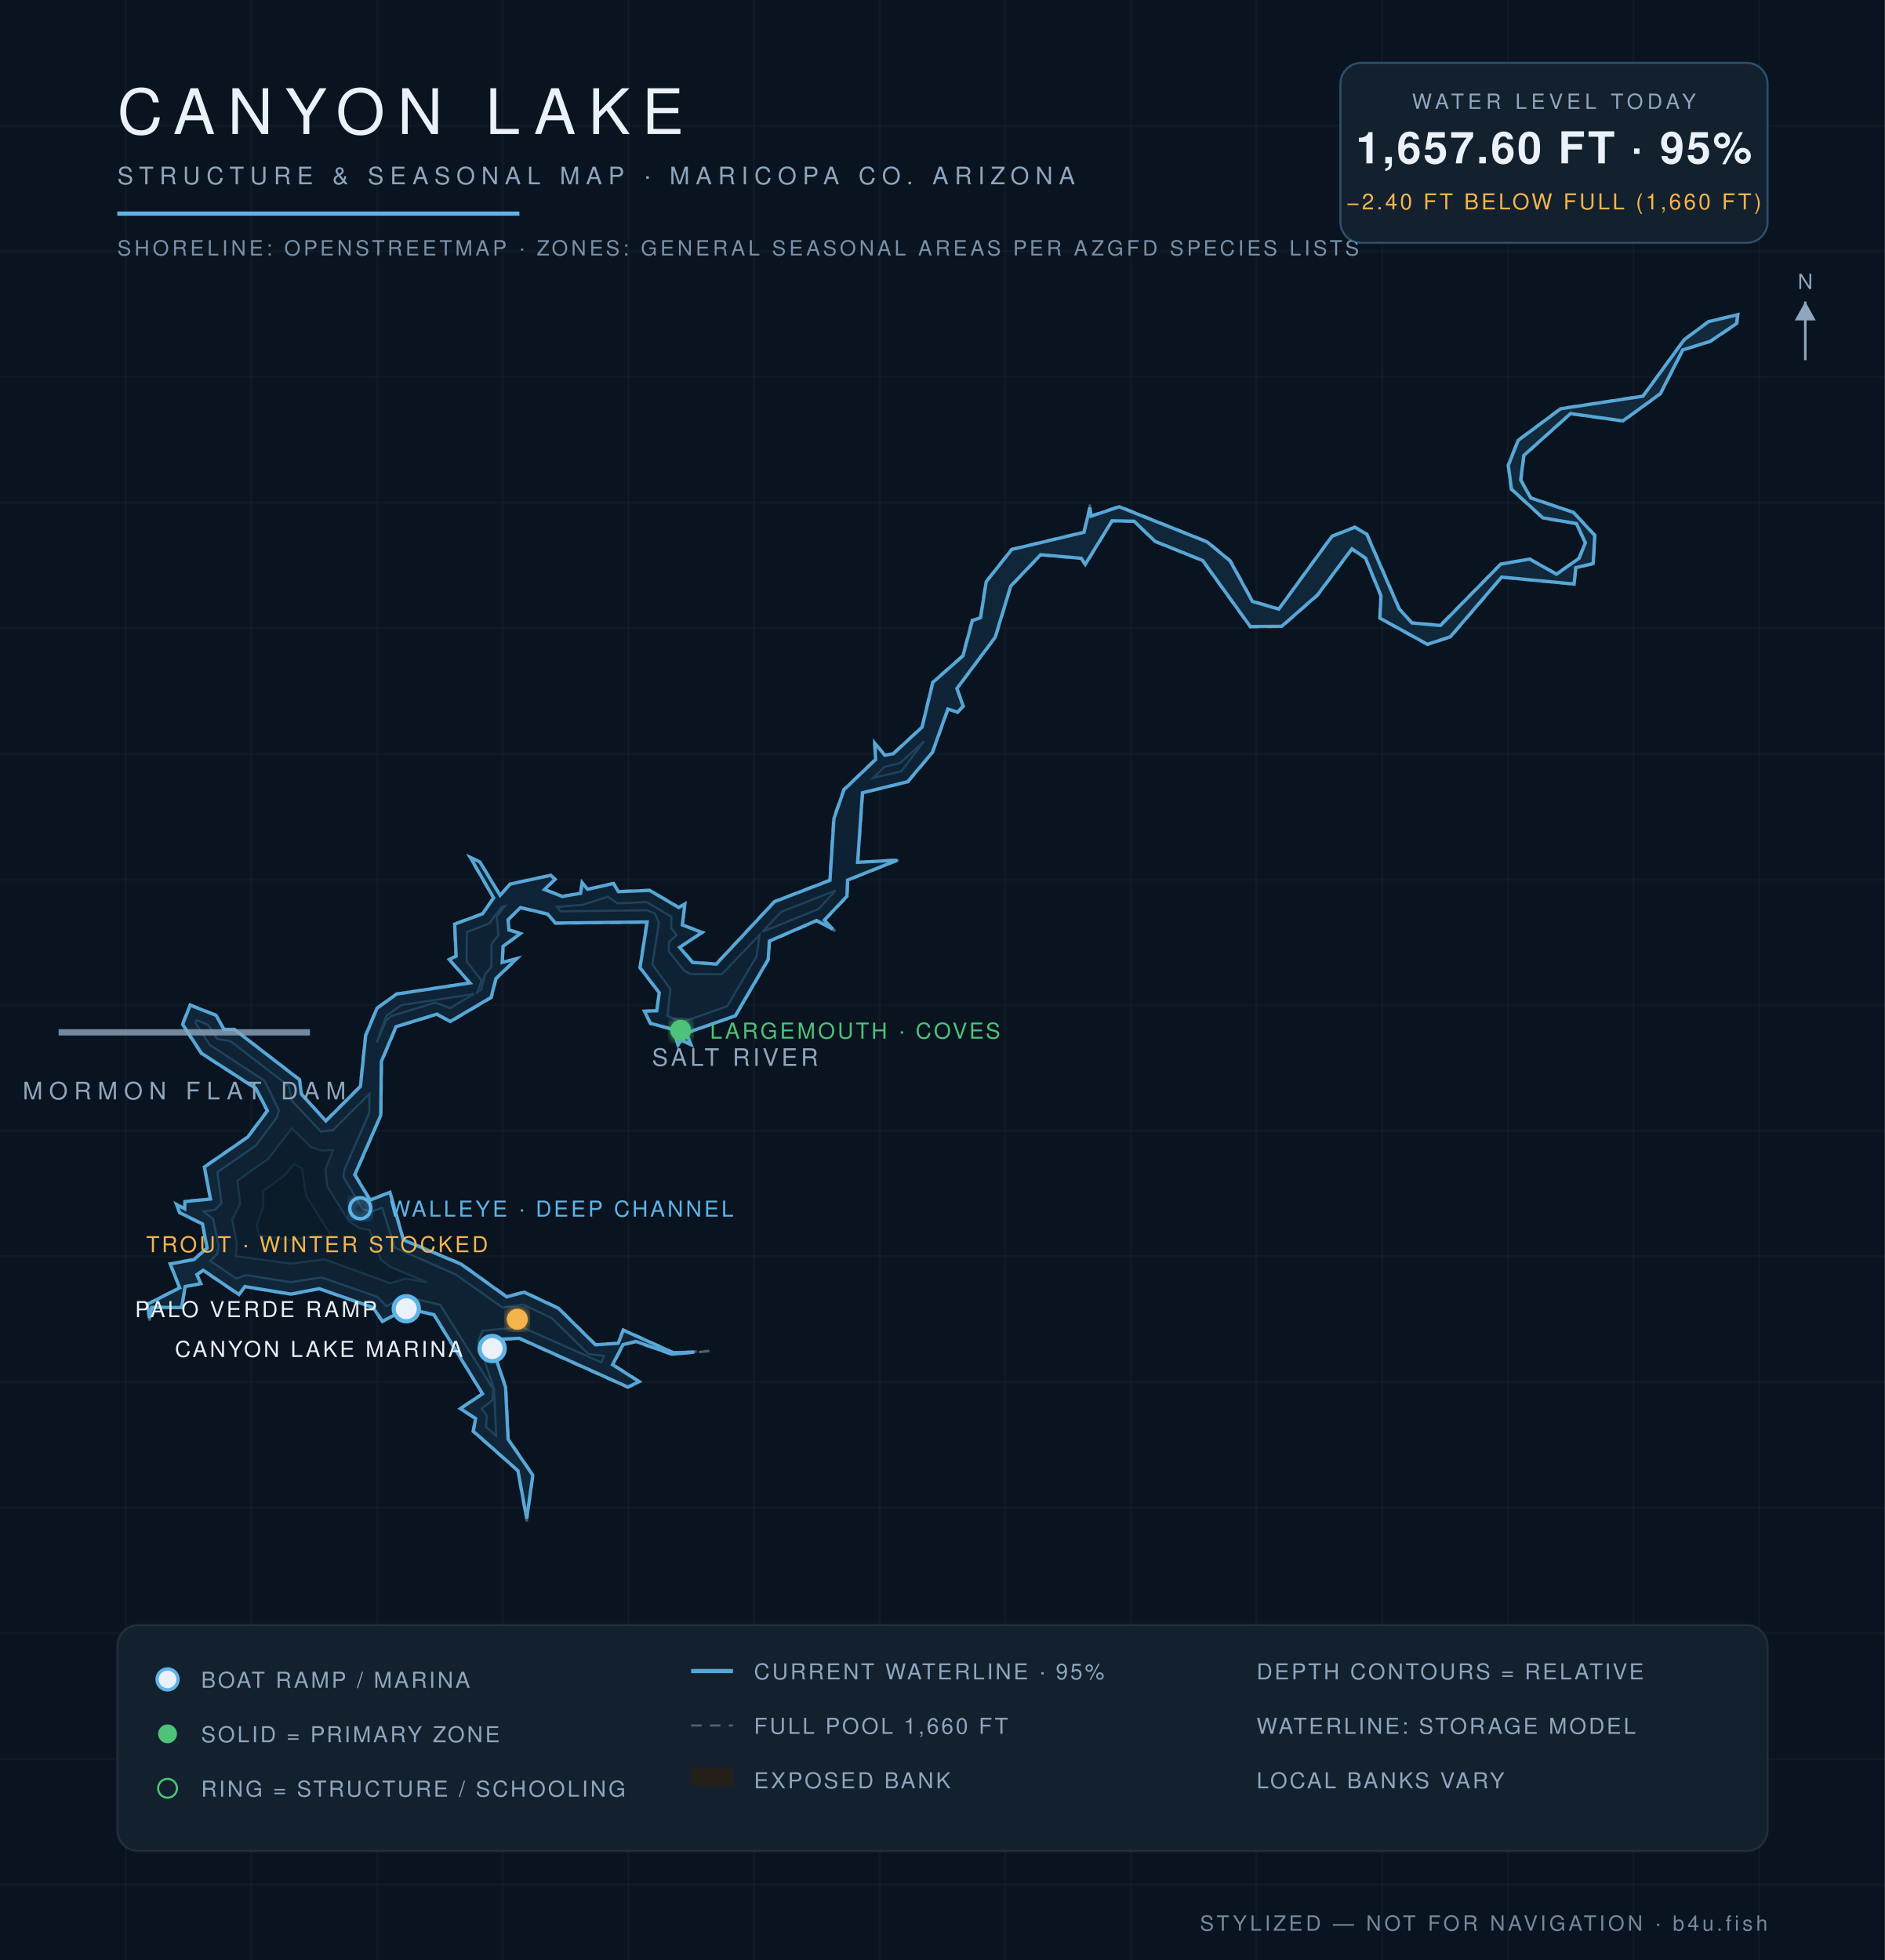
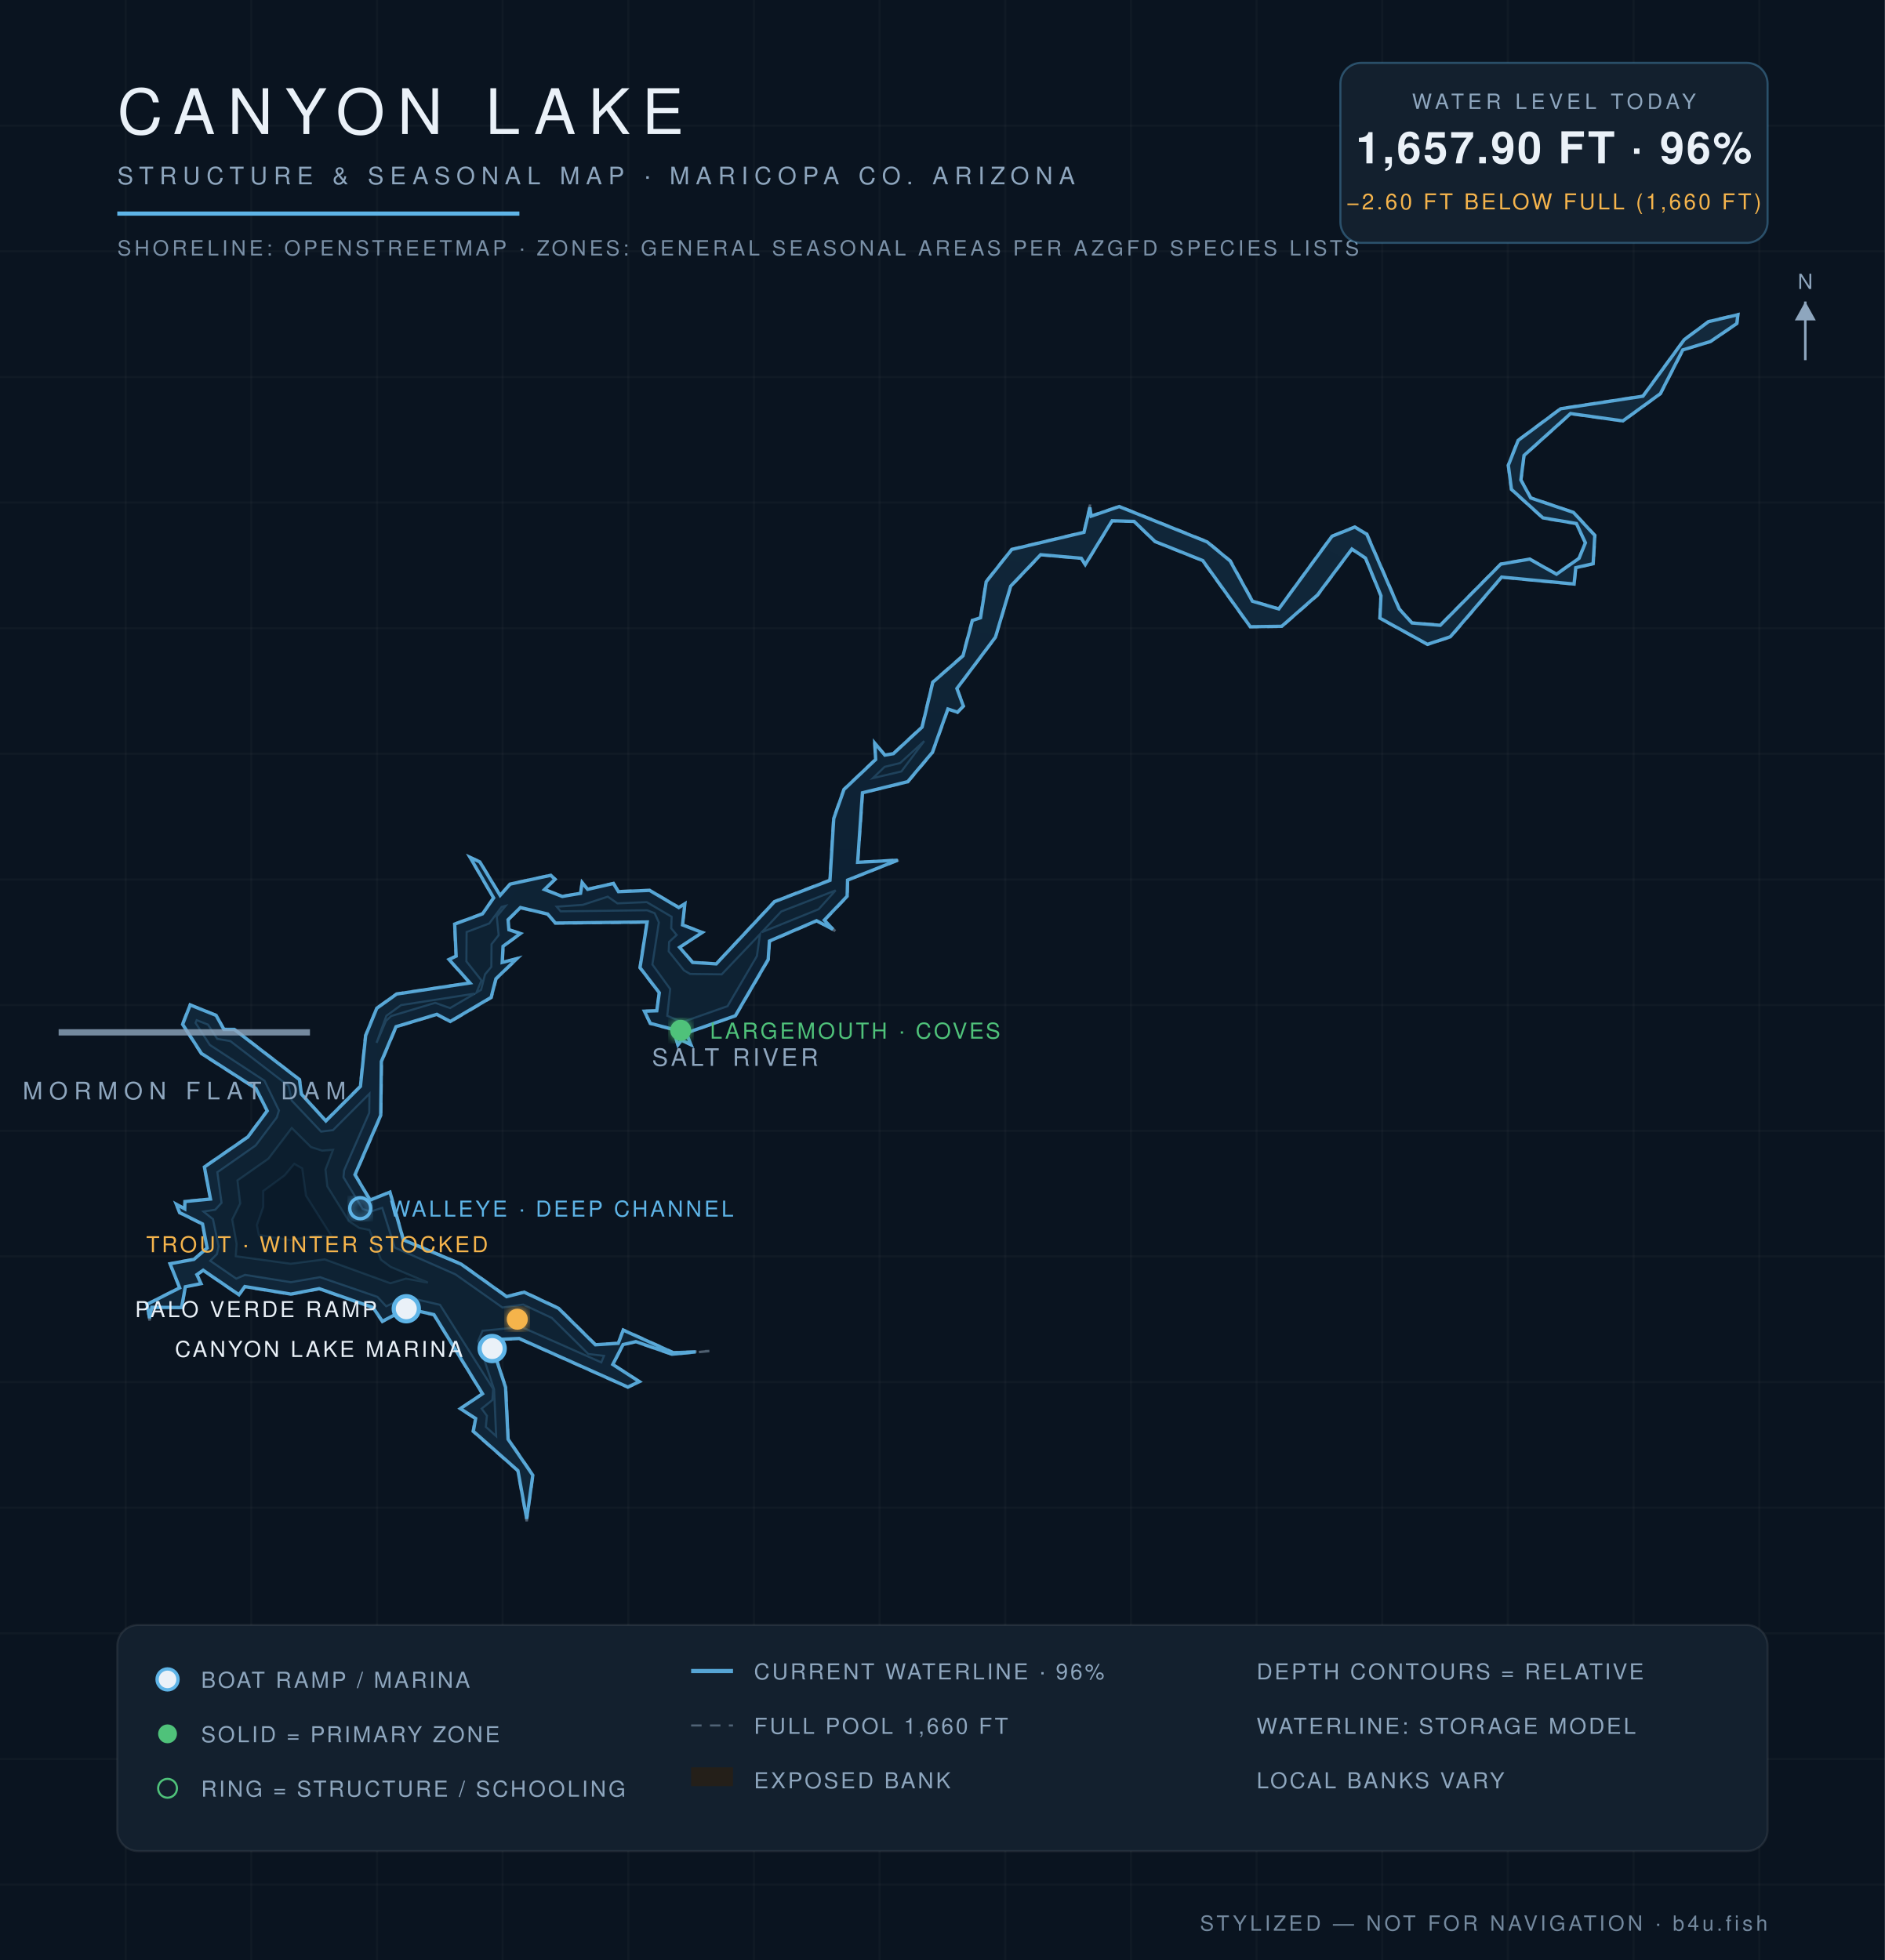
<svg xmlns="http://www.w3.org/2000/svg" viewBox="0 0 900 936" font-family="Helvetica,Arial,sans-serif">
  <defs>
    <radialGradient id="wg" cx="45%" cy="60%" r="80%">
      <stop offset="0%" stop-color="#0c1f31" />
      <stop offset="55%" stop-color="#102639" />
      <stop offset="100%" stop-color="#13293c" />
    </radialGradient>
    <filter id="glow">
      <feGaussianBlur stdDeviation="2.2" result="b" />
      <feMerge>
        <feMergeNode in="b" />
        <feMergeNode in="SourceGraphic" />
      </feMerge>
    </filter>
  </defs>
  <rect width="900" height="936" fill="#0a1420" />
  <g stroke="#ffffff" stroke-opacity="0.025">
    <line x1="60" y1="0" x2="60" y2="936" />
    <line x1="120" y1="0" x2="120" y2="936" />
    <line x1="180" y1="0" x2="180" y2="936" />
    <line x1="240" y1="0" x2="240" y2="936" />
    <line x1="300" y1="0" x2="300" y2="936" />
    <line x1="360" y1="0" x2="360" y2="936" />
    <line x1="420" y1="0" x2="420" y2="936" />
    <line x1="480" y1="0" x2="480" y2="936" />
    <line x1="540" y1="0" x2="540" y2="936" />
    <line x1="600" y1="0" x2="600" y2="936" />
    <line x1="660" y1="0" x2="660" y2="936" />
    <line x1="720" y1="0" x2="720" y2="936" />
    <line x1="780" y1="0" x2="780" y2="936" />
    <line x1="840" y1="0" x2="840" y2="936" />
    <line x1="0" y1="60" x2="900" y2="60" />
    <line x1="0" y1="120" x2="900" y2="120" />
    <line x1="0" y1="180" x2="900" y2="180" />
    <line x1="0" y1="240" x2="900" y2="240" />
    <line x1="0" y1="300" x2="900" y2="300" />
    <line x1="0" y1="360" x2="900" y2="360" />
    <line x1="0" y1="420" x2="900" y2="420" />
    <line x1="0" y1="480" x2="900" y2="480" />
    <line x1="0" y1="540" x2="900" y2="540" />
    <line x1="0" y1="600" x2="900" y2="600" />
    <line x1="0" y1="660" x2="900" y2="660" />
    <line x1="0" y1="720" x2="900" y2="720" />
    <line x1="0" y1="780" x2="900" y2="780" />
    <line x1="0" y1="840" x2="900" y2="840" />
    <line x1="0" y1="900" x2="900" y2="900" />
  </g>
  <path d="M 338.7,645.2 L 320.8,646.9 L 303.6,640.9 L 297.6,642.3 L 292.8,651.6 L 305.7,659.9 L 299.8,662.6 L 247.9,639.4 L 234.0,640.0 L 241.6,662.4 L 242.8,687.2 L 254.6,704.4 L 251.5,726.5 L 247.1,702.4 L 225.7,683.6 L 226.9,677.5 L 219.4,672.7 L 230.2,665.6 L 207.1,628.0 L 194.2,625.1 L 182.5,631.3 L 178.0,624.6 L 152.4,615.6 L 138.9,618.2 L 116.9,614.6 L 114.2,618.6 L 97.0,606.8 L 94.2,608.7 L 96.3,613.1 L 88.6,614.5 L 86.9,624.6 L 72.6,624.5 L 71.4,630.6 L 70.0,622.8 L 85.6,614.9 L 81.0,603.4 L 92.5,601.2 L 98.7,596.0 L 96.5,584.7 L 85.6,579.2 L 83.8,574.6 L 88.2,577.1 L 88.1,573.6 L 100.4,572.5 L 97.4,557.2 L 118.1,542.9 L 127.4,530.4 L 122.1,520.0 L 96.0,503.2 L 86.9,489.2 L 90.7,479.7 L 103.4,484.8 L 107.0,491.4 L 111.9,491.4 L 143.2,515.5 L 144.1,522.4 L 155.5,535.1 L 171.9,518.7 L 174.4,494.5 L 179.8,481.4 L 189.3,474.5 L 224.2,469.3 L 214.1,458.2 L 217.6,456.6 L 216.9,441.2 L 230.3,436.2 L 235.5,428.8 L 224.0,409.0 L 229.2,411.4 L 238.8,427.4 L 243.5,422.0 L 263.1,417.8 L 265.3,419.9 L 260.2,424.7 L 268.6,427.9 L 277.1,426.5 L 277.8,421.1 L 280.6,424.5 L 293.0,421.7 L 295.4,425.6 L 310.2,425.0 L 324.2,433.2 L 327.2,431.2 L 326.0,441.6 L 335.7,445.2 L 324.7,452.3 L 330.8,459.4 L 341.9,460.2 L 369.7,430.4 L 396.1,420.2 L 397.9,390.8 L 402.8,376.9 L 417.9,362.6 L 417.4,354.3 L 422.6,360.5 L 426.5,359.7 L 440.1,347.1 L 445.2,325.7 L 459.6,313.0 L 464.1,296.1 L 468.0,295.0 L 470.7,277.7 L 483.0,262.2 L 517.5,254.0 L 520.5,241.0 L 520.9,246.3 L 534.4,241.7 L 576.6,258.6 L 587.6,267.7 L 598.2,287.0 L 610.6,290.6 L 635.8,256.0 L 646.9,251.5 L 652.8,254.9 L 668.3,290.7 L 674.2,297.3 L 687.7,298.4 L 716.5,269.2 L 730.4,266.8 L 743.2,274.0 L 753.8,266.5 L 756.8,259.2 L 752.6,250.2 L 736.6,247.5 L 721.5,233.8 L 720.0,222.2 L 724.7,210.2 L 745.1,195.0 L 784.4,189.0 L 804.1,162.1 L 815.7,153.4 L 830.0,150.0 L 829.5,154.6 L 816.7,163.2 L 803.7,167.2 L 792.9,188.1 L 774.9,201.2 L 749.9,197.7 L 727.8,217.6 L 726.4,229.2 L 731.0,237.6 L 751.4,244.6 L 761.7,255.6 L 760.9,269.3 L 752.5,271.3 L 751.8,279.1 L 717.1,275.8 L 692.7,304.3 L 681.6,307.9 L 658.7,295.3 L 659.2,284.6 L 651.9,266.7 L 645.5,262.4 L 629.3,284.3 L 612.1,299.3 L 596.9,299.5 L 574.1,267.8 L 551.4,258.7 L 541.4,249.1 L 531.0,248.9 L 518.2,270.0 L 516.3,266.8 L 497.0,265.1 L 482.7,280.1 L 475.4,304.4 L 457.1,328.8 L 460.2,337.2 L 457.2,340.4 L 452.8,338.7 L 445.4,359.4 L 433.6,373.5 L 412.0,378.6 L 409.7,411.7 L 429.8,410.5 L 404.9,420.4 L 404.7,428.1 L 393.8,439.5 L 398.8,444.6 L 390.0,439.9 L 367.5,449.6 L 367.0,458.3 L 351.3,485.2 L 327.8,493.5 L 330.3,499.3 L 325.4,496.9 L 323.7,499.5 L 321.3,491.8 L 310.4,488.9 L 307.4,482.7 L 313.5,482.6 L 314.6,474.1 L 305.4,462.2 L 308.8,440.5 L 265.1,441.0 L 261.4,436.7 L 248.5,433.7 L 242.8,439.2 L 243.2,443.9 L 248.9,445.7 L 240.4,452.0 L 240.0,459.6 L 247.6,457.4 L 237.0,467.5 L 234.7,476.5 L 215.0,488.1 L 208.6,484.6 L 189.3,490.4 L 182.3,507.0 L 182.0,532.6 L 169.7,561.0 L 176.8,572.9 L 186.3,569.1 L 192.8,592.0 L 220.3,603.5 L 242.0,619.1 L 250.3,616.8 L 266.8,624.6 L 284.4,642.0 L 295.1,641.3 L 297.5,634.9 L 321.6,645.8 L 338.7,645.2 Z" fill="#241f19" fill-opacity="0.9" stroke="#8ea6be" stroke-opacity="0.5" stroke-width="1.2" stroke-dasharray="5 4" />
-   <path d="M 331.5,645.7 L 320.9,646.7 L 303.6,640.6 L 297.5,642.1 L 292.5,651.7 L 305.2,659.8 L 299.8,662.4 L 248.0,639.1 L 233.8,639.8 L 241.4,662.5 L 242.6,687.3 L 254.4,704.5 L 251.5,725.1 L 247.3,702.3 L 226.0,683.5 L 227.1,677.4 L 219.8,672.7 L 230.4,665.6 L 207.2,627.8 L 194.2,624.9 L 182.6,631.0 L 178.1,624.4 L 152.4,615.4 L 138.9,618.0 L 116.9,614.4 L 114.1,618.2 L 97.0,606.6 L 94.0,608.7 L 95.9,613.0 L 88.4,614.4 L 86.7,624.4 L 72.5,624.3 L 71.4,629.4 L 70.3,622.9 L 85.8,615.0 L 81.3,603.6 L 92.6,601.5 L 98.9,596.0 L 96.7,584.5 L 85.8,579.1 L 84.3,575.2 L 88.2,577.3 L 88.3,573.8 L 100.5,572.6 L 97.6,557.3 L 118.3,543.0 L 127.7,530.5 L 122.2,519.8 L 96.2,503.0 L 87.2,489.2 L 90.8,480.0 L 103.2,484.9 L 106.9,491.6 L 111.9,491.6 L 143.0,515.6 L 143.9,522.5 L 155.6,535.3 L 172.1,518.8 L 174.6,494.5 L 180.0,481.5 L 189.4,474.7 L 224.4,469.4 L 214.5,458.2 L 217.8,456.6 L 217.1,441.3 L 230.4,436.4 L 235.7,428.8 L 224.6,409.5 L 229.1,411.6 L 238.8,427.6 L 243.6,422.2 L 263.0,418.0 L 265.0,419.9 L 260.0,424.8 L 268.5,428.1 L 277.2,426.6 L 278.0,421.6 L 280.6,424.7 L 292.9,421.9 L 295.3,425.8 L 310.2,425.2 L 324.1,433.4 L 327.0,431.7 L 325.8,441.7 L 335.2,445.3 L 324.5,452.4 L 330.7,459.6 L 342.0,460.4 L 369.8,430.6 L 396.3,420.4 L 398.2,390.9 L 403.0,377.1 L 418.1,362.7 L 417.7,354.9 L 422.5,360.7 L 426.6,359.9 L 440.3,347.2 L 445.4,325.9 L 459.8,313.2 L 464.3,296.3 L 468.2,295.0 L 470.9,277.8 L 483.1,262.4 L 517.6,254.2 L 520.4,242.4 L 521.0,246.5 L 534.4,242.0 L 576.4,258.8 L 587.4,267.9 L 598.0,287.2 L 610.6,290.9 L 636.0,256.1 L 646.9,251.8 L 652.6,255.1 L 668.1,290.8 L 674.2,297.5 L 687.8,298.7 L 716.6,269.4 L 730.4,267.0 L 743.2,274.2 L 754.0,266.6 L 757.0,259.2 L 752.7,250.0 L 736.7,247.3 L 721.7,233.6 L 720.2,222.2 L 724.9,210.3 L 745.2,195.2 L 784.5,189.2 L 804.2,162.2 L 815.8,153.6 L 829.7,150.3 L 829.2,154.5 L 816.6,163.0 L 803.5,167.1 L 792.8,188.0 L 774.9,201.0 L 749.9,197.5 L 727.6,217.5 L 726.1,229.2 L 730.9,237.8 L 751.3,244.7 L 761.5,255.7 L 760.7,269.1 L 752.4,271.1 L 751.6,278.9 L 717.0,275.6 L 692.5,304.1 L 681.6,307.7 L 658.9,295.2 L 659.4,284.5 L 652.0,266.5 L 645.5,262.1 L 629.1,284.1 L 612.0,299.1 L 597.0,299.2 L 574.3,267.7 L 551.5,258.5 L 541.5,248.9 L 531.0,248.7 L 518.2,269.5 L 516.3,266.6 L 496.9,264.9 L 482.6,279.9 L 475.2,304.3 L 456.9,328.8 L 459.9,337.2 L 457.2,340.1 L 452.6,338.6 L 445.2,359.3 L 433.4,373.3 L 411.8,378.6 L 409.5,411.8 L 428.4,410.8 L 404.7,420.3 L 404.4,428.0 L 393.6,439.4 L 397.6,443.7 L 389.9,439.6 L 367.4,449.4 L 366.8,458.2 L 351.1,485.1 L 327.7,493.3 L 329.9,498.8 L 325.3,496.7 L 323.8,499.0 L 321.5,491.6 L 310.6,488.7 L 307.7,482.9 L 313.6,482.7 L 314.8,474.1 L 305.6,462.1 L 309.0,440.3 L 265.2,440.8 L 261.5,436.5 L 248.5,433.4 L 242.6,439.2 L 243.0,444.1 L 248.5,445.8 L 240.2,451.9 L 239.8,459.6 L 246.7,457.8 L 236.8,467.3 L 234.5,476.3 L 215.0,487.8 L 208.6,484.3 L 189.1,490.3 L 182.1,506.9 L 181.8,532.6 L 169.4,561.0 L 176.7,573.1 L 186.2,569.4 L 192.6,592.1 L 220.2,603.7 L 241.9,619.3 L 250.3,617.1 L 266.7,624.8 L 284.3,642.2 L 295.2,641.5 L 297.6,635.2 L 321.5,646.0 L 331.5,645.7 Z" fill="url(#wg)" stroke="#5eb4e7" stroke-opacity="0.9" stroke-width="1.6" />
-   <path d="M 100.4,602.1 L 103.7,598.9 L 104.4,595.2 L 101.8,582.2 L 97.3,578.6 L 102.8,577.7 L 105.8,574.5 L 103.8,559.8 L 122.2,547.0 L 132.2,533.7 L 133.2,530.3 L 126.3,516.1 L 100.2,499.0 L 93.4,488.5 L 93.9,487.2 L 99.3,489.4 L 103.6,496.1 L 110.0,497.2 L 137.8,518.6 L 139.3,525.6 L 153.2,540.4 L 159.0,539.7 L 176.4,522.4 L 176.3,531.4 L 164.3,558.9 L 164.0,562.2 L 173.2,577.4 L 177.0,578.7 L 182.5,576.8 L 188.5,595.8 L 217.5,608.6 L 239.9,624.4 L 249.8,623.0 L 263.4,629.4 L 280.9,646.6 L 288.4,647.5 L 287.1,650.6 L 249.0,633.7 L 230.4,635.5 L 228.3,640.5 L 235.9,663.5 L 236.9,685.7 L 232.1,681.4 L 232.5,676.1 L 230.0,672.7 L 235.1,668.7 L 235.5,663.3 L 210.2,623.1 L 194.0,619.3 L 184.4,623.7 L 180.2,619.3 L 153.4,610.0 L 138.9,612.3 L 117.5,608.9 L 112.8,610.6 L 100.4,602.1 Z" fill="#0e2233" stroke="#5eb4e7" stroke-opacity="0.22" stroke-width="1" />
-   <path d="M 179.9,497.9 L 184.5,485.1 L 191.6,480.0 L 226.3,474.7 L 214.9,481.4 L 207.8,478.8 L 186.8,485.2 L 184.3,487.4 L 179.9,497.9 Z" fill="#0e2233" stroke="#5eb4e7" stroke-opacity="0.22" stroke-width="1" />
-   <path d="M 227.9,473.8 L 229.9,468.2 L 222.8,459.1 L 222.9,445.1 L 233.6,441.0 L 239.5,433.1 L 241.2,432.6 L 237.2,437.7 L 238.0,446.6 L 234.7,450.8 L 234.6,461.7 L 231.6,465.3 L 229.7,472.7 L 227.9,473.8 Z" fill="#0e2233" stroke="#5eb4e7" stroke-opacity="0.22" stroke-width="1" />
-   <path d="M 265.9,433.1 L 278.3,432.1 L 290.2,428.2 L 294.8,431.4 L 308.8,430.8 L 320.6,437.8 L 320.5,443.3 L 323.1,446.5 L 319.5,449.8 L 319.3,454.3 L 326.6,463.4 L 329.5,465.1 L 344.6,465.3 L 362.7,446.4 L 361.3,456.6 L 347.3,480.5 L 325.8,488.1 L 318.7,485.1 L 320.1,472.3 L 311.5,460.6 L 314.6,440.5 L 312.6,436.1 L 309.0,434.7 L 267.7,435.2 L 265.9,433.1 Z" fill="#0e2233" stroke="#5eb4e7" stroke-opacity="0.22" stroke-width="1" />
-   <path d="M 364.0,445.0 L 373.0,435.4 L 398.9,425.3 L 390.9,434.1 L 364.0,445.0 Z" fill="#0e2233" stroke="#5eb4e7" stroke-opacity="0.22" stroke-width="1" />
-   <path d="M 416.9,371.5 L 422.4,366.2 L 429.8,364.4 L 441.2,354.0 L 430.4,368.3 L 416.9,371.5 Z" fill="#0e2233" stroke="#5eb4e7" stroke-opacity="0.22" stroke-width="1" />
-   <path d="M 112.6,599.9 L 113.1,594.0 L 110.9,582.5 L 114.7,574.7 L 113.4,563.8 L 128.2,553.3 L 139.3,538.8 L 148.5,547.8 L 153.8,549.5 L 159.0,549.2 L 155.4,558.5 L 156.3,566.7 L 166.6,583.2 L 171.5,586.4 L 176.4,587.4 L 181.9,601.6 L 186.5,605.1 L 204.0,612.4 L 193.8,610.6 L 186.4,612.8 L 155.0,601.4 L 138.8,603.4 L 112.6,599.9 Z" fill="#0c1e2e" stroke="#5eb4e7" stroke-opacity="0.15" stroke-width="1" />
-   <path d="M 123.6,589.7 L 122.7,585.0 L 125.7,576.4 L 125.7,568.8 L 135.9,561.3 L 140.5,555.8 L 144.2,558.1 L 146.1,571.0 L 158.5,590.8 L 151.6,590.0 L 138.6,592.2 L 123.6,589.7 Z" fill="#0a1a29" stroke="#5eb4e7" stroke-opacity="0.1" stroke-width="1" />
+   <path d="M 332.2,645.6 L 320.9,646.7 L 303.6,640.7 L 297.5,642.1 L 292.6,651.6 L 305.3,659.8 L 299.8,662.4 L 247.9,639.2 L 233.9,639.8 L 241.4,662.5 L 242.6,687.3 L 254.4,704.5 L 251.5,725.3 L 247.3,702.3 L 226.0,683.5 L 227.1,677.4 L 219.8,672.7 L 230.4,665.6 L 207.2,627.8 L 194.2,624.9 L 182.6,631.0 L 178.1,624.4 L 152.4,615.4 L 138.9,618.0 L 116.9,614.4 L 114.1,618.3 L 97.0,606.6 L 94.0,608.7 L 96.0,613.0 L 88.5,614.5 L 86.7,624.4 L 72.5,624.3 L 71.4,629.5 L 70.2,622.9 L 85.8,615.0 L 81.2,603.5 L 92.6,601.4 L 98.9,596.0 L 96.7,584.5 L 85.8,579.1 L 84.2,575.1 L 88.2,577.3 L 88.3,573.8 L 100.5,572.6 L 97.6,557.3 L 118.3,543.0 L 127.6,530.5 L 122.2,519.8 L 96.2,503.1 L 87.2,489.2 L 90.8,479.9 L 103.2,484.9 L 106.9,491.6 L 111.9,491.6 L 143.0,515.6 L 143.9,522.5 L 155.6,535.3 L 172.1,518.8 L 174.6,494.5 L 179.9,481.5 L 189.4,474.7 L 224.4,469.4 L 214.4,458.2 L 217.8,456.6 L 217.1,441.3 L 230.4,436.4 L 235.7,428.8 L 224.5,409.5 L 229.1,411.6 L 238.8,427.6 L 243.6,422.2 L 263.0,418.0 L 265.0,419.9 L 260.0,424.8 L 268.5,428.1 L 277.2,426.6 L 278.0,421.5 L 280.6,424.7 L 292.9,421.9 L 295.3,425.8 L 310.2,425.2 L 324.1,433.4 L 327.0,431.6 L 325.9,441.7 L 335.3,445.3 L 324.5,452.4 L 330.7,459.6 L 342.0,460.3 L 369.8,430.6 L 396.3,420.4 L 398.1,390.9 L 403.0,377.0 L 418.1,362.7 L 417.7,354.9 L 422.5,360.6 L 426.6,359.9 L 440.3,347.2 L 445.4,325.8 L 459.8,313.2 L 464.3,296.3 L 468.2,295.0 L 470.9,277.8 L 483.1,262.4 L 517.6,254.2 L 520.4,242.3 L 521.0,246.5 L 534.4,241.9 L 576.4,258.8 L 587.4,267.9 L 598.0,287.1 L 610.6,290.8 L 636.0,256.1 L 646.9,251.7 L 652.6,255.1 L 668.1,290.8 L 674.2,297.5 L 687.7,298.6 L 716.6,269.4 L 730.4,267.0 L 743.2,274.2 L 754.0,266.6 L 757.0,259.2 L 752.7,250.0 L 736.7,247.3 L 721.7,233.7 L 720.2,222.2 L 724.9,210.3 L 745.2,195.2 L 784.5,189.2 L 804.2,162.2 L 815.8,153.6 L 829.8,150.3 L 829.3,154.5 L 816.7,163.1 L 803.5,167.1 L 792.8,188.0 L 774.9,201.0 L 749.9,197.5 L 727.7,217.5 L 726.2,229.2 L 730.9,237.8 L 751.3,244.7 L 761.5,255.7 L 760.7,269.2 L 752.4,271.1 L 751.6,278.9 L 717.0,275.6 L 692.5,304.1 L 681.6,307.7 L 658.9,295.2 L 659.4,284.5 L 652.0,266.5 L 645.5,262.2 L 629.1,284.1 L 612.0,299.1 L 597.0,299.3 L 574.3,267.7 L 551.5,258.6 L 541.5,249.0 L 531.0,248.7 L 518.2,269.6 L 516.3,266.6 L 496.9,264.9 L 482.6,279.9 L 475.3,304.3 L 456.9,328.8 L 460.0,337.2 L 457.2,340.1 L 452.6,338.6 L 445.2,359.3 L 433.4,373.3 L 411.8,378.6 L 409.5,411.8 L 428.6,410.8 L 404.7,420.3 L 404.5,428.0 L 393.6,439.4 L 397.7,443.8 L 389.9,439.7 L 367.4,449.4 L 366.8,458.2 L 351.1,485.1 L 327.7,493.3 L 329.9,498.9 L 325.4,496.7 L 323.7,499.0 L 321.5,491.6 L 310.5,488.7 L 307.7,482.9 L 313.6,482.7 L 314.8,474.1 L 305.6,462.1 L 309.0,440.3 L 265.2,440.8 L 261.5,436.5 L 248.5,433.4 L 242.6,439.2 L 243.0,444.0 L 248.5,445.8 L 240.2,451.9 L 239.8,459.6 L 246.8,457.8 L 236.8,467.4 L 234.5,476.3 L 215.0,487.8 L 208.6,484.4 L 189.1,490.3 L 182.1,506.9 L 181.8,532.6 L 169.5,561.0 L 176.7,573.1 L 186.2,569.3 L 192.6,592.1 L 220.2,603.7 L 241.9,619.2 L 250.3,617.1 L 266.7,624.8 L 284.3,642.2 L 295.2,641.5 L 297.6,635.2 L 321.5,646.0 L 332.2,645.6 Z" fill="url(#wg)" stroke="#5eb4e7" stroke-opacity="0.9" stroke-width="1.6" />
+   <path d="M 100.4,602.1 L 103.6,598.9 L 104.4,595.2 L 101.7,582.2 L 97.2,578.6 L 102.8,577.7 L 105.8,574.4 L 103.8,559.8 L 122.1,547.0 L 132.2,533.6 L 133.2,530.3 L 126.3,516.1 L 100.2,499.0 L 93.4,488.5 L 93.9,487.2 L 99.3,489.3 L 103.7,496.1 L 110.0,497.2 L 137.8,518.6 L 139.3,525.6 L 153.3,540.4 L 159.0,539.7 L 176.4,522.3 L 176.3,531.4 L 164.3,558.9 L 164.0,562.2 L 173.2,577.4 L 177.0,578.6 L 182.5,576.8 L 188.5,595.8 L 217.5,608.6 L 239.9,624.4 L 249.8,623.0 L 263.5,629.4 L 280.9,646.6 L 288.4,647.5 L 287.1,650.6 L 249.0,633.7 L 230.4,635.5 L 228.3,640.5 L 235.9,663.5 L 236.9,685.8 L 232.0,681.4 L 232.5,676.1 L 230.0,672.7 L 235.1,668.6 L 235.5,663.3 L 210.1,623.1 L 194.0,619.4 L 184.4,623.8 L 180.2,619.3 L 152.8,609.9 L 138.9,612.3 L 117.0,608.8 L 112.8,610.6 L 100.4,602.1 Z" fill="#0e2233" stroke="#5eb4e7" stroke-opacity="0.22" stroke-width="1" />
+   <path d="M 179.8,498.0 L 184.5,485.1 L 191.5,480.0 L 226.7,474.5 L 214.9,481.4 L 207.8,478.9 L 186.8,485.2 L 184.3,487.5 L 179.8,498.0 Z" fill="#0e2233" stroke="#5eb4e7" stroke-opacity="0.22" stroke-width="1" />
+   <path d="M 227.5,474.0 L 229.9,468.2 L 222.7,459.1 L 222.8,445.1 L 233.6,441.0 L 239.5,433.1 L 241.4,432.6 L 237.2,437.7 L 238.1,446.6 L 234.7,450.9 L 234.6,461.7 L 231.6,465.3 L 229.7,472.7 L 227.5,474.0 Z" fill="#0e2233" stroke="#5eb4e7" stroke-opacity="0.22" stroke-width="1" />
+   <path d="M 265.8,433.0 L 278.3,432.1 L 290.2,428.2 L 294.8,431.4 L 308.8,430.8 L 320.7,437.8 L 320.5,443.3 L 323.1,446.5 L 319.5,449.8 L 319.3,454.3 L 326.6,463.4 L 329.5,465.1 L 344.6,465.3 L 362.9,446.1 L 361.4,456.6 L 347.4,480.5 L 325.8,488.1 L 318.6,485.1 L 320.0,472.3 L 311.5,460.6 L 314.6,440.5 L 312.6,436.1 L 309.0,434.7 L 267.7,435.2 L 265.8,433.0 Z" fill="#0e2233" stroke="#5eb4e7" stroke-opacity="0.22" stroke-width="1" />
+   <path d="M 363.7,445.2 L 373.0,435.3 L 399.0,425.2 L 390.9,434.2 L 363.7,445.2 Z" fill="#0e2233" stroke="#5eb4e7" stroke-opacity="0.22" stroke-width="1" />
+   <path d="M 416.8,371.6 L 422.4,366.2 L 429.8,364.4 L 441.3,353.9 L 430.4,368.4 L 416.8,371.6 Z" fill="#0e2233" stroke="#5eb4e7" stroke-opacity="0.22" stroke-width="1" />
+   <path d="M 112.6,599.9 L 113.0,594.0 L 110.9,582.4 L 114.7,574.7 L 113.4,563.7 L 128.2,553.3 L 139.3,538.7 L 148.5,547.8 L 153.8,549.5 L 159.0,549.1 L 155.4,558.5 L 156.3,566.6 L 166.6,583.2 L 171.5,586.4 L 176.4,587.4 L 181.9,601.6 L 186.5,605.0 L 204.3,612.5 L 193.8,610.6 L 186.4,612.8 L 155.0,601.4 L 138.8,603.5 L 112.6,599.9 Z" fill="#0c1e2e" stroke="#5eb4e7" stroke-opacity="0.15" stroke-width="1" />
+   <path d="M 123.6,589.7 L 122.7,585.0 L 125.7,576.4 L 125.7,568.8 L 135.9,561.3 L 140.5,555.8 L 144.3,558.0 L 146.1,571.0 L 158.6,590.8 L 151.6,590.0 L 138.6,592.2 L 123.6,589.7 Z" fill="#0a1a29" stroke="#5eb4e7" stroke-opacity="0.1" stroke-width="1" />
  <text x="351" y="509" fill="#8ea6be" font-size="11.5" letter-spacing="1.6" text-anchor="middle">SALT RIVER</text>
  <line x1="28" y1="493" x2="148" y2="493" stroke="#8ea6be" stroke-width="3" stroke-opacity="0.8" />
  <text x="88" y="525" fill="#8ea6be" font-size="11.5" letter-spacing="3" text-anchor="middle">MORMON FLAT DAM</text>
  <circle cx="194" cy="625" r="6" fill="#eaf1f8" stroke="#5eb4e7" stroke-width="2" />
  <text x="180" y="629" fill="#eaf1f8" font-size="10.5" letter-spacing="1.2" text-anchor="end">PALO VERDE RAMP</text>
  <circle cx="235" cy="644" r="6" fill="#eaf1f8" stroke="#5eb4e7" stroke-width="2" />
  <text x="221" y="648" fill="#eaf1f8" font-size="10.5" letter-spacing="1.2" text-anchor="end">CANYON LAKE MARINA</text>
  <circle cx="172" cy="577" r="5" fill="none" stroke="#5eb4e7" stroke-width="1.6" filter="url(#glow)" />
  <text x="186" y="581" fill="#5eb4e7" font-size="10.5" letter-spacing="1.2" text-anchor="start">WALLEYE · DEEP CHANNEL</text>
  <circle cx="325" cy="492" r="5" fill="#4fc27a" filter="url(#glow)" />
  <text x="339" y="496" fill="#4fc27a" font-size="10.5" letter-spacing="1.2" text-anchor="start">LARGEMOUTH · COVES</text>
  <circle cx="247" cy="630" r="5" fill="#f5b44c" filter="url(#glow)" />
  <text x="233" y="598" fill="#f5b44c" font-size="10.5" letter-spacing="1.2" text-anchor="end">TROUT · WINTER STOCKED</text>
  <text x="56" y="64" fill="#eaf1f8" font-size="30" letter-spacing="6" font-weight="300">CANYON LAKE</text>
  <text x="56" y="88" fill="#8ea6be" font-size="11.5" letter-spacing="3">STRUCTURE &amp; SEASONAL MAP · MARICOPA CO. ARIZONA</text>
  <line x1="56" y1="102" x2="248" y2="102" stroke="#5eb4e7" stroke-width="2" />
  <text x="56" y="122" fill="#8ea6be" font-size="10" letter-spacing="1.5" opacity="0.85">SHORELINE: OPENSTREETMAP · ZONES: GENERAL SEASONAL AREAS PER AZGFD SPECIES LISTS</text>
  <g>
    <rect x="640" y="30" width="204" height="86" rx="10" fill="#13202e" stroke="#5eb4e7" stroke-opacity="0.35" />
    <text x="742" y="52" fill="#8ea6be" font-size="10" letter-spacing="2" text-anchor="middle">WATER LEVEL TODAY</text>
-     <text x="742" y="78" fill="#eaf1f8" font-size="21" letter-spacing="1" text-anchor="middle" font-weight="600">1,657.60 FT · 95%</text>
-     <text x="742" y="100" fill="#f5b44c" font-size="10.5" letter-spacing="1.2" text-anchor="middle">−2.40 FT BELOW FULL (1,660 FT)</text>
+     <text x="742" y="78" fill="#eaf1f8" font-size="21" letter-spacing="1" text-anchor="middle" font-weight="600">1,657.90 FT · 96%</text>
+     <text x="742" y="100" fill="#f5b44c" font-size="10.5" letter-spacing="1.2" text-anchor="middle">−2.60 FT BELOW FULL (1,660 FT)</text>
  </g>
  <g font-size="10.5" letter-spacing="1.1">
    <rect x="56" y="776" width="788" height="108" rx="10" fill="#13202e" stroke="#ffffff" stroke-opacity="0.08" />
    <circle cx="80" cy="802" r="5" fill="#eaf1f8" stroke="#5eb4e7" stroke-width="1.6" />
    <text x="96" y="806" fill="#8ea6be">BOAT RAMP / MARINA</text>
    <circle cx="80" cy="828" r="4.5" fill="#4fc27a" />
    <text x="96" y="832" fill="#8ea6be">SOLID = PRIMARY ZONE</text>
    <circle cx="80" cy="854" r="4.5" fill="none" stroke="#4fc27a" />
    <text x="96" y="858" fill="#8ea6be">RING = STRUCTURE / SCHOOLING</text>
    <line x1="330" y1="798" x2="350" y2="798" stroke="#5eb4e7" stroke-opacity="0.9" stroke-width="2" />
-     <text x="360" y="802" fill="#8ea6be">CURRENT WATERLINE · 95%</text>
+     <text x="360" y="802" fill="#8ea6be">CURRENT WATERLINE · 96%</text>
    <line x1="330" y1="824" x2="350" y2="824" stroke="#8ea6be" stroke-opacity="0.5" stroke-dasharray="5 4" />
    <text x="360" y="828" fill="#8ea6be">FULL POOL 1,660 FT</text>
    <rect x="330" y="844" width="20" height="9" fill="#241f19" />
    <text x="360" y="854" fill="#8ea6be">EXPOSED BANK</text>
    <text x="600" y="802" fill="#8ea6be">DEPTH CONTOURS = RELATIVE</text>
    <text x="600" y="828" fill="#8ea6be">WATERLINE: STORAGE MODEL</text>
    <text x="600" y="854" fill="#8ea6be">LOCAL BANKS VARY</text>
  </g>
  <text x="844" y="922" fill="#8ea6be" font-size="10" letter-spacing="1.5" text-anchor="end" opacity="0.8">STYLIZED — NOT FOR NAVIGATION · b4u.fish</text>
  <g transform="translate(862,158)" stroke="#8ea6be" fill="#8ea6be">
    <line x1="0" y1="14" x2="0" y2="-14" stroke-width="1.2" />
    <path d="M 0,-14 l 5,9 h -10 z" stroke="none" />
    <text x="0" y="-20" font-size="10" text-anchor="middle" stroke="none">N</text>
  </g>
</svg>
